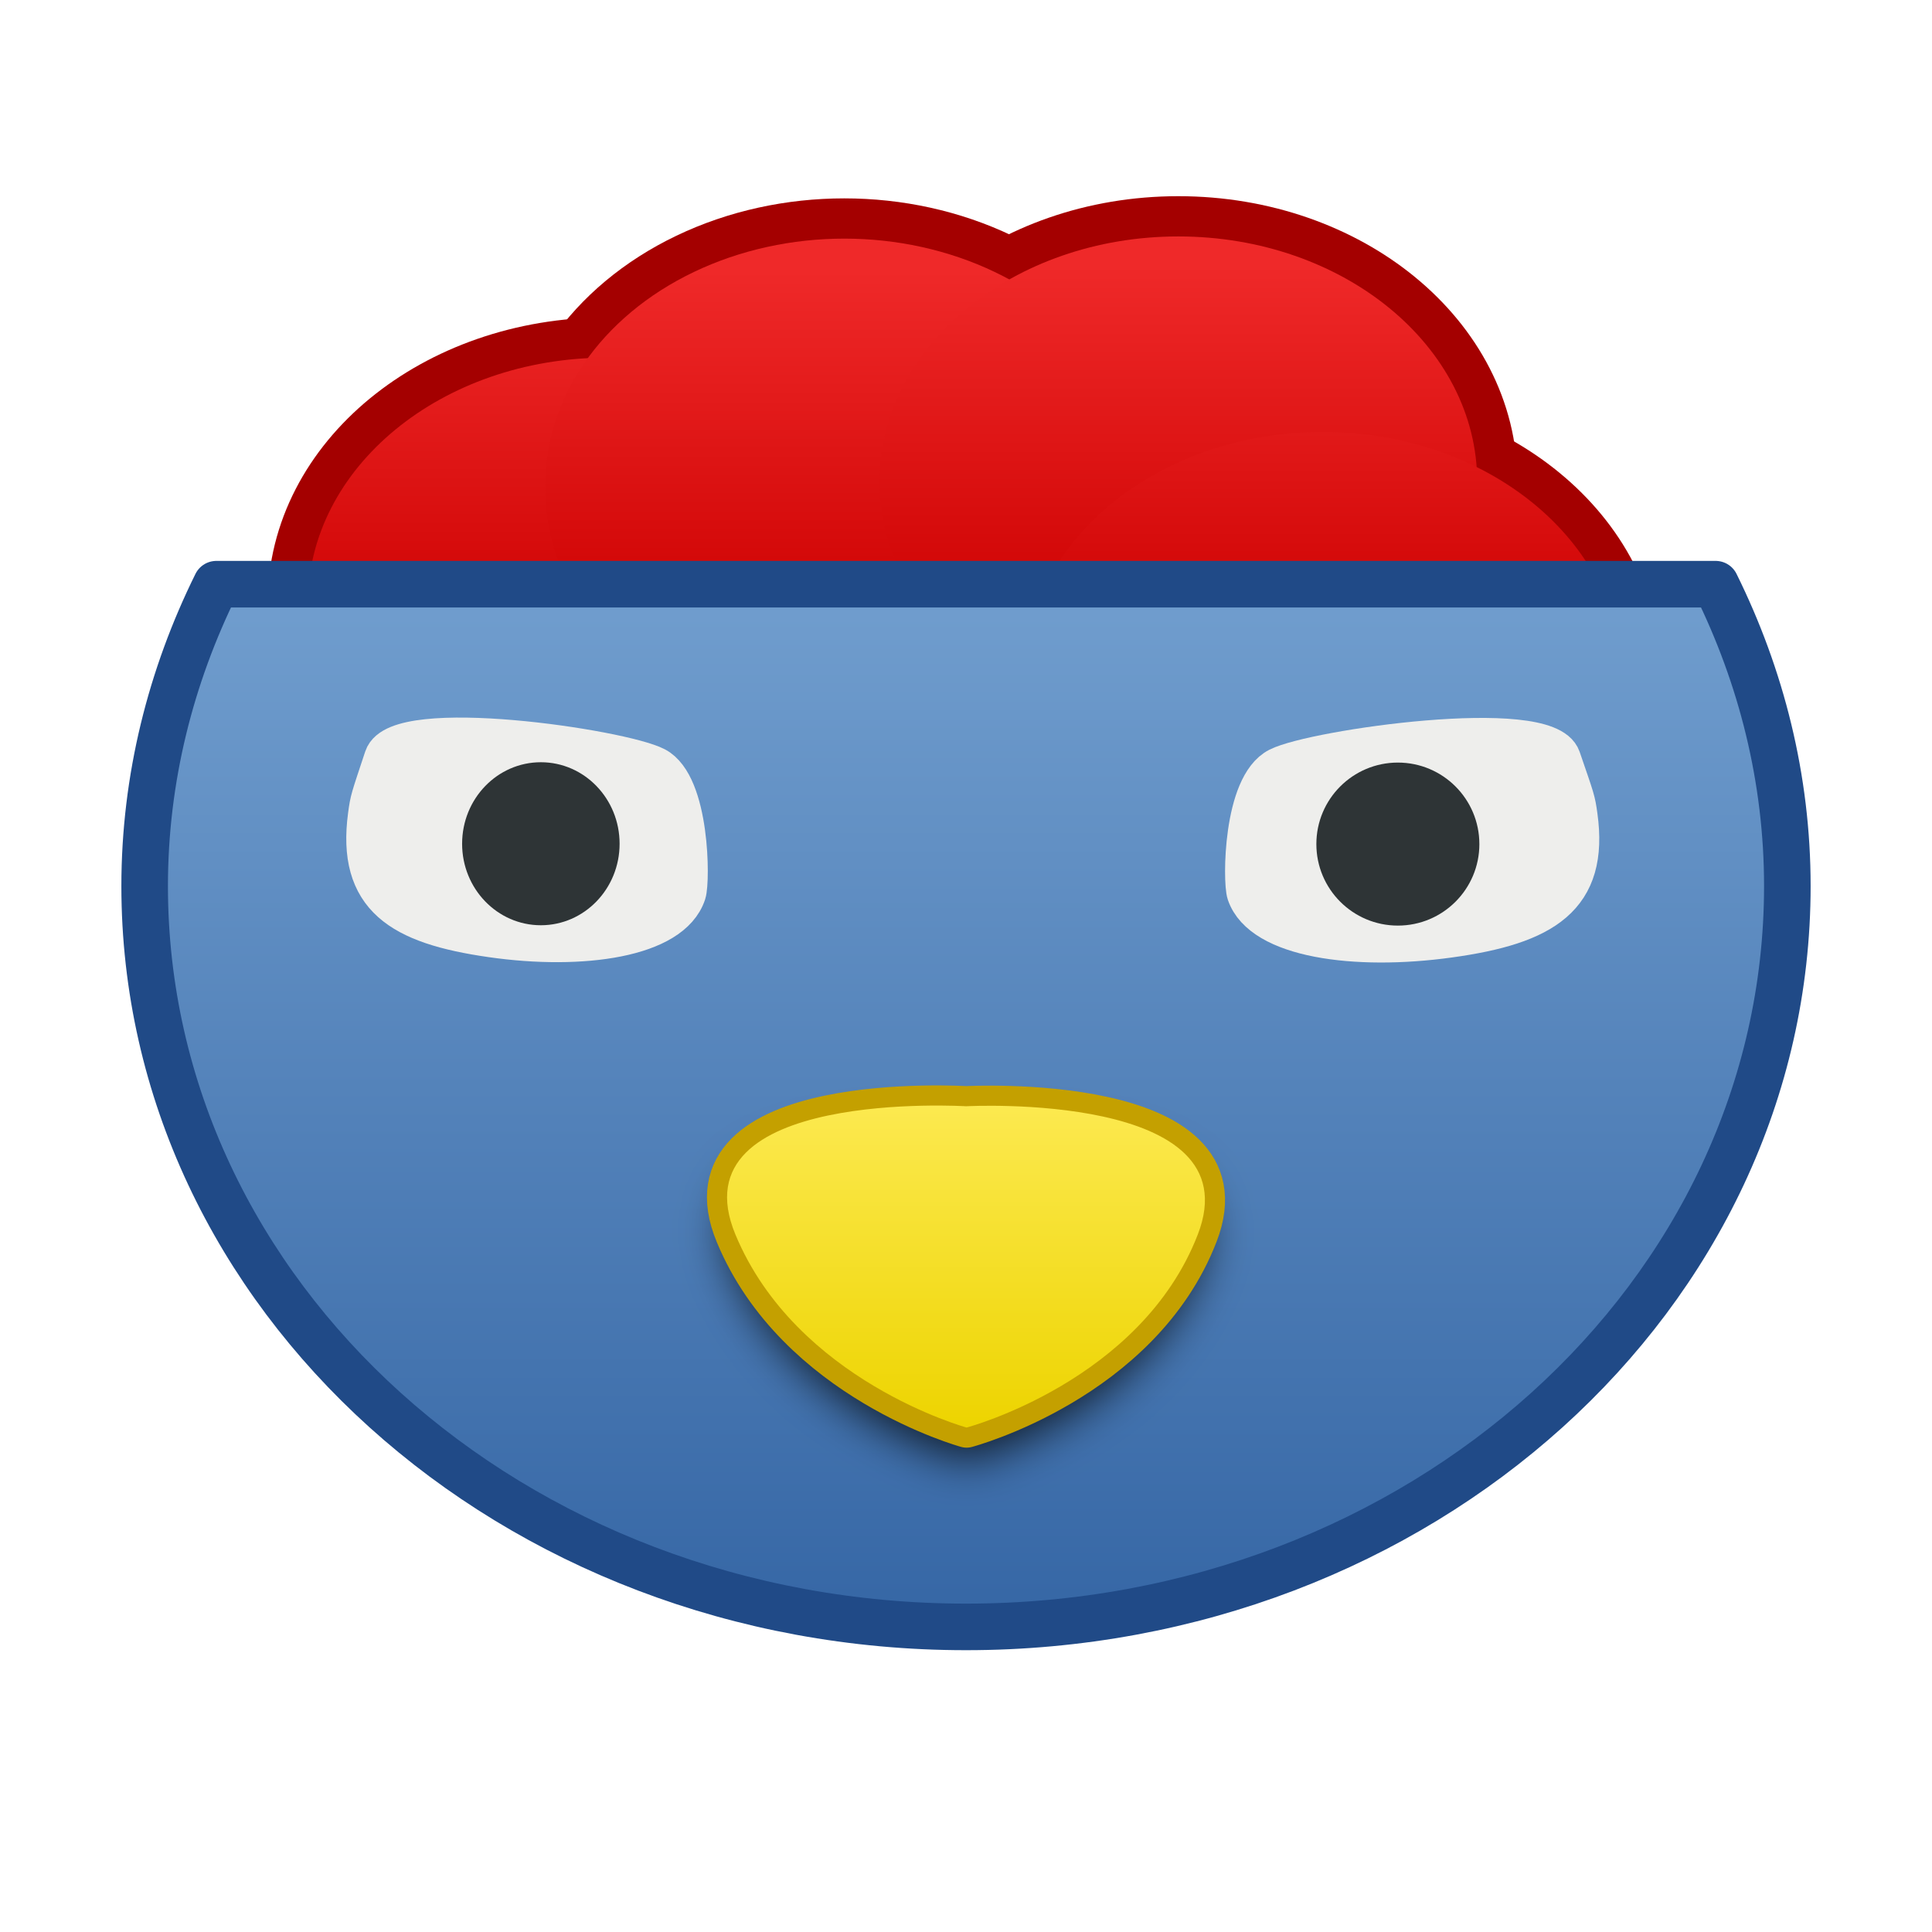
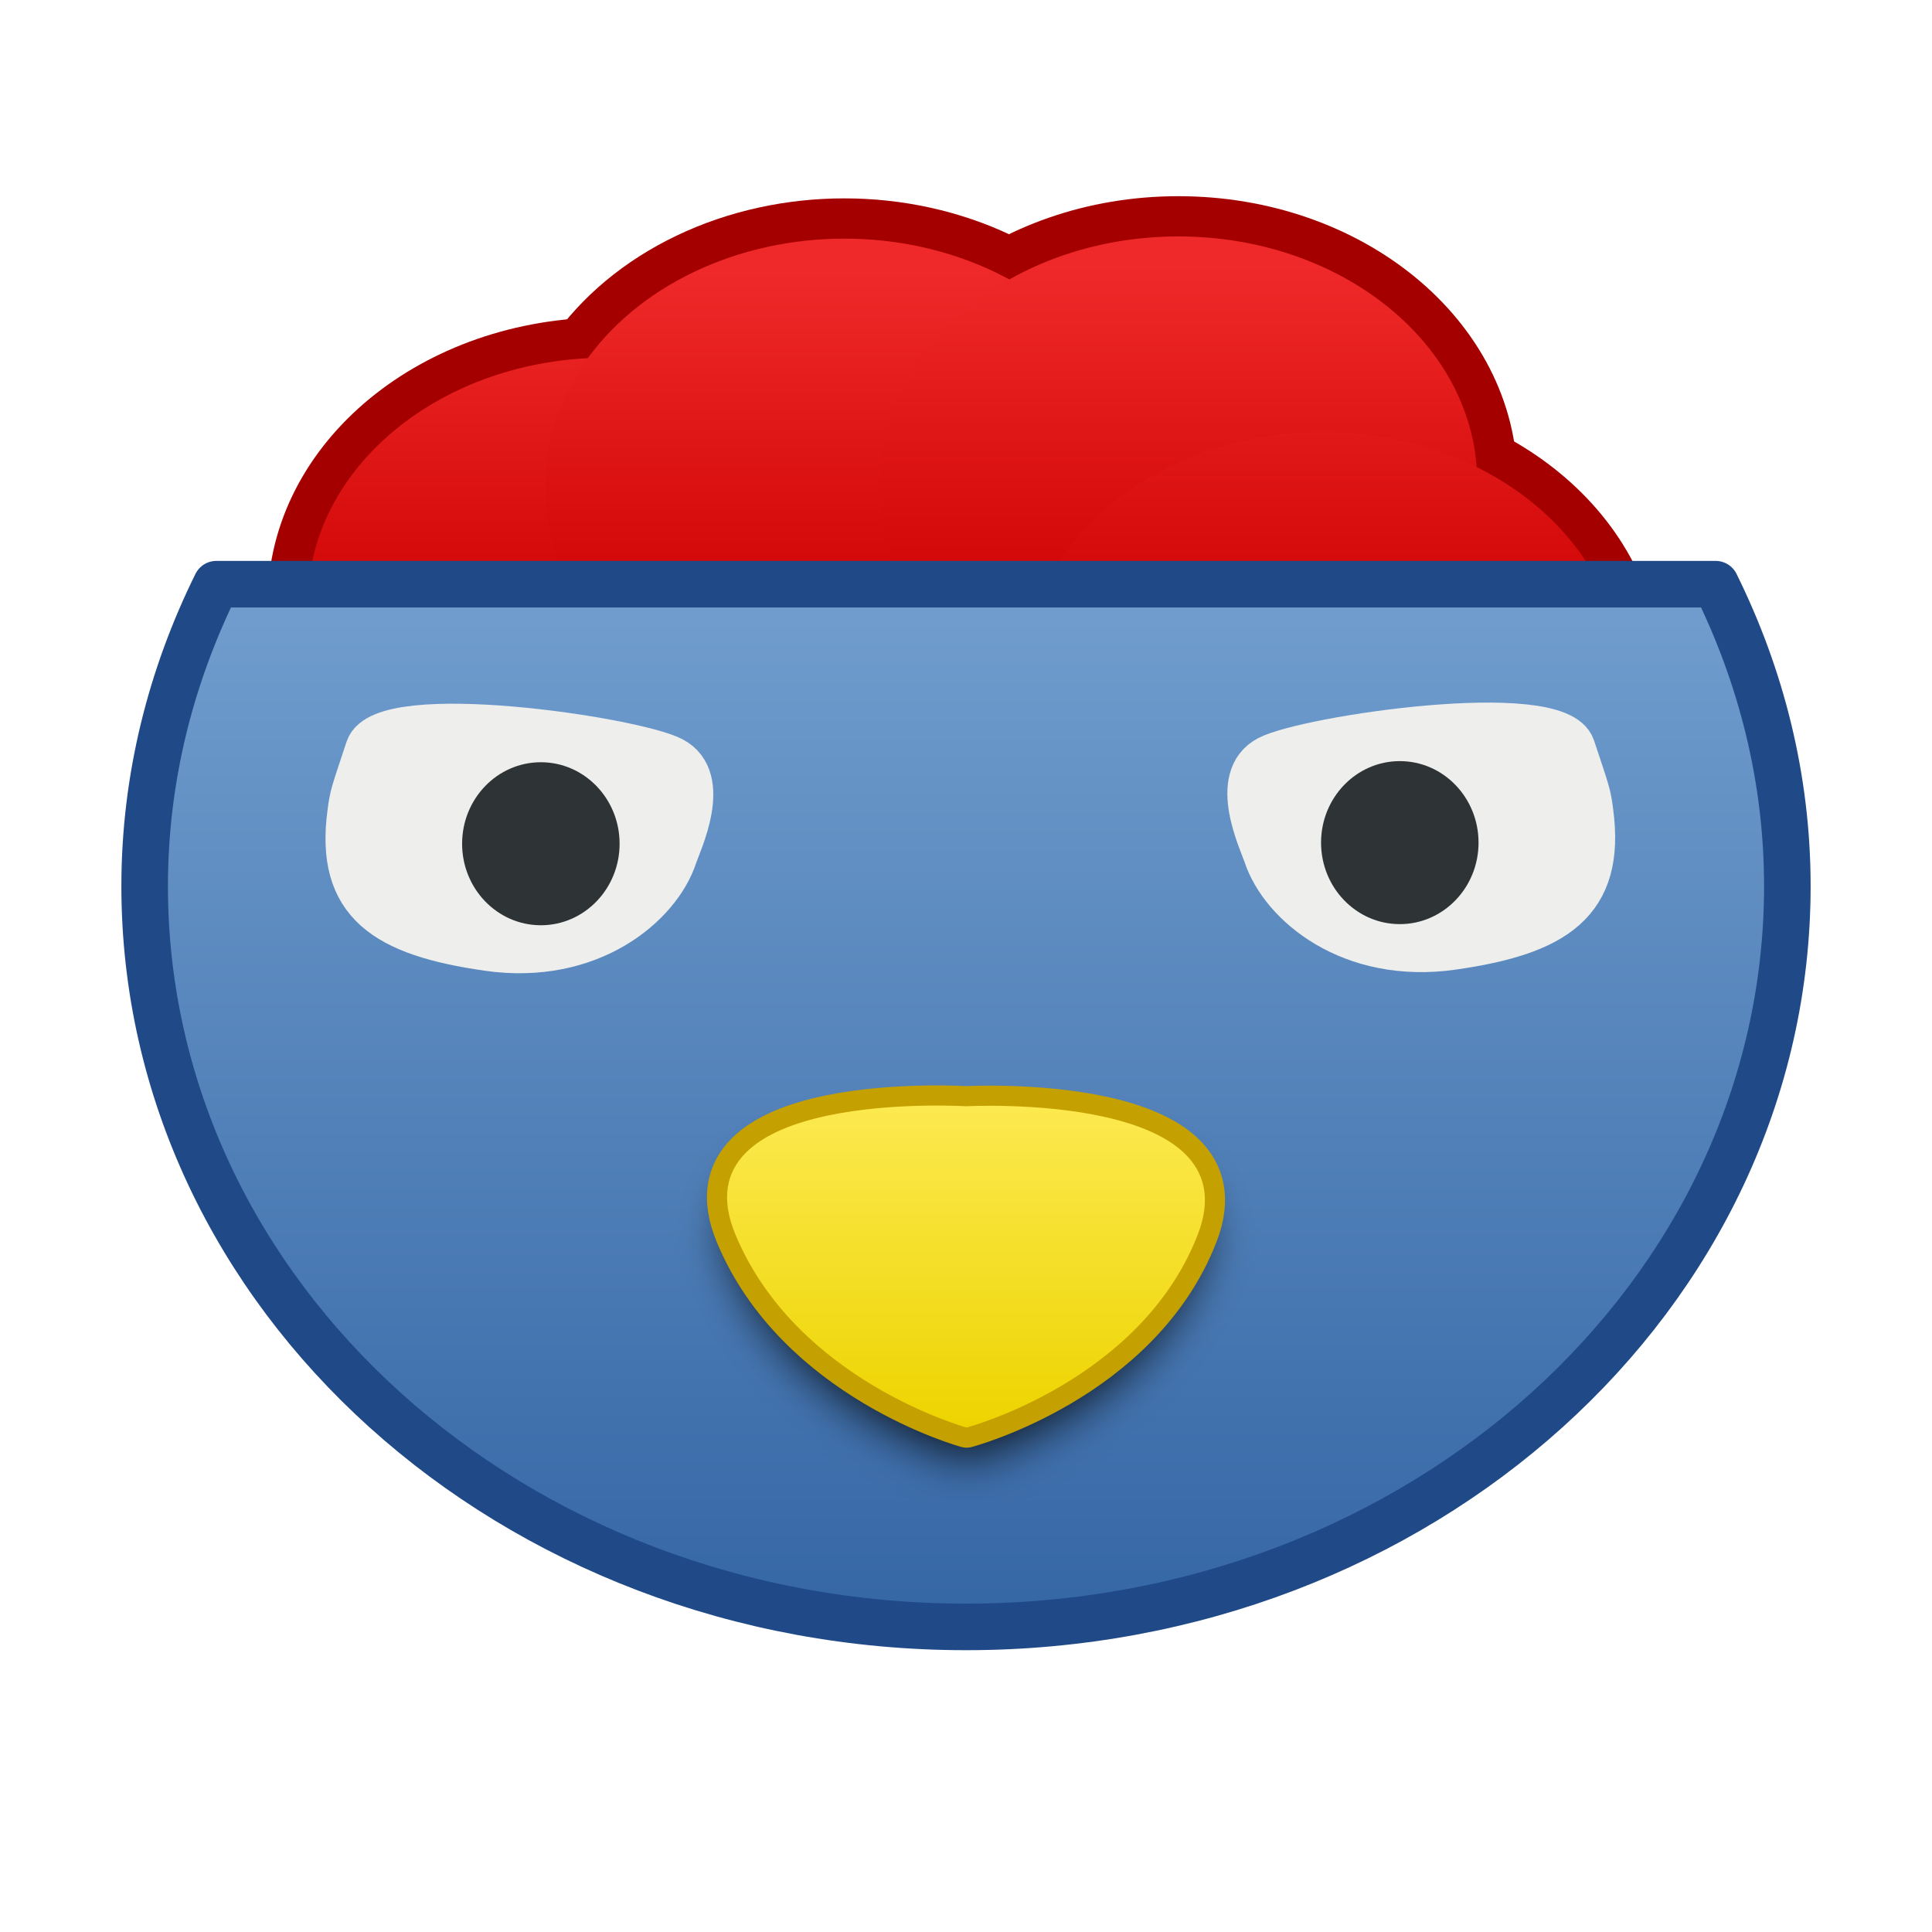
<svg xmlns="http://www.w3.org/2000/svg" xmlns:xlink="http://www.w3.org/1999/xlink" width="48px" height="48px" id="svg2993" version="1.1">
  <defs id="defs2995">
    <linearGradient id="linearGradient3882">
      <stop style="stop-color:#babdb6;stop-opacity:1;" offset="0" id="stop3884" />
      <stop style="stop-color:#eeeeec;stop-opacity:1;" offset="1" id="stop3886" />
    </linearGradient>
    <linearGradient id="linearGradient3872">
      <stop id="stop3880" offset="0" style="stop-color:#e0e2dd;stop-opacity:1;" />
      <stop style="stop-color:#eeeeec;stop-opacity:1;" offset="1" id="stop3876" />
    </linearGradient>
    <linearGradient id="linearGradient4114">
      <stop style="stop-color:#edd400;stop-opacity:1;" offset="0" id="stop4116" />
      <stop style="stop-color:#fce94f;stop-opacity:1;" offset="1" id="stop4118" />
    </linearGradient>
    <linearGradient id="linearGradient3939">
      <stop style="stop-color:#ef2929;stop-opacity:1;" offset="0" id="stop3941" />
      <stop style="stop-color:#cc0000;stop-opacity:1;" offset="1" id="stop3943" />
    </linearGradient>
    <linearGradient id="linearGradient3820">
      <stop style="stop-color:#eeeeec;stop-opacity:1;" offset="0" id="stop3822" />
      <stop style="stop-color:#eeeeec;stop-opacity:0;" offset="1" id="stop3824" />
    </linearGradient>
    <linearGradient id="linearGradient3903">
      <stop style="stop-color:#eeeeec;stop-opacity:1;" offset="0" id="stop3905" />
      <stop style="stop-color:#ffffff;stop-opacity:0;" offset="1" id="stop3907" />
    </linearGradient>
    <linearGradient id="linearGradient3891">
      <stop style="stop-color:#2e3436;stop-opacity:1;" offset="0" id="stop3893" />
      <stop style="stop-color:#eeeeec;stop-opacity:1;" offset="1" id="stop3895" />
    </linearGradient>
    <linearGradient id="linearGradient3883">
      <stop style="stop-color:#2e3436;stop-opacity:1;" offset="0" id="stop3885" />
      <stop style="stop-color:#2e3436;stop-opacity:0;" offset="1" id="stop3887" />
    </linearGradient>
    <linearGradient id="linearGradient3801">
      <stop style="stop-color:#f57900;stop-opacity:1;" offset="0" id="stop3803" />
      <stop style="stop-color:#fcaf3e;stop-opacity:1;" offset="1" id="stop3805" />
    </linearGradient>
    <linearGradient id="linearGradient3784">
      <stop style="stop-color:#3465a4;stop-opacity:1;" offset="0" id="stop3786" />
      <stop style="stop-color:#729fcf;stop-opacity:1;" offset="1" id="stop3788" />
    </linearGradient>
    <linearGradient xlink:href="#linearGradient3784" id="linearGradient3790" x1="2.515" y1="44.204" x2="2.515" y2="17.14" gradientUnits="userSpaceOnUse" gradientTransform="translate(0.4999999,-3.204602)" />
    <linearGradient xlink:href="#linearGradient3801" id="linearGradient3808" gradientUnits="userSpaceOnUse" gradientTransform="matrix(0.680266,0,0,0.680266,7.673616,16.61139)" x1="24" y1="39.08" x2="23.87" y2="31.379" />
    <radialGradient xlink:href="#linearGradient3820" id="radialGradient3828" cx="23.093" cy="31.611" fx="23.093" fy="31.611" r="3.826" gradientTransform="matrix(1.135759,-1.098012,0.9194646,0.9510735,-31.29284,32.15095)" gradientUnits="userSpaceOnUse" spreadMethod="reflect" />
    <linearGradient xlink:href="#linearGradient4114" id="linearGradient3024" gradientUnits="userSpaceOnUse" gradientTransform="matrix(1.058086,0,0,0.5787752,-1.379071,12.84868)" x1="24" y1="39.08" x2="24" y2="28" />
    <filter id="filter3842" x="-0.115" width="1.231" y="-0.171" height="1.342">
      <feGaussianBlur stdDeviation="0.571" id="feGaussianBlur3844" />
    </filter>
    <linearGradient xlink:href="#linearGradient3939" id="linearGradient4031" gradientUnits="userSpaceOnUse" x1="25.065" y1="7.359" x2="25.065" y2="16.558" />
    <linearGradient xlink:href="#linearGradient3939" id="linearGradient4033" gradientUnits="userSpaceOnUse" x1="18.94" y1="9.921" x2="18.94" y2="19.171" />
    <linearGradient xlink:href="#linearGradient3939" id="linearGradient4035" gradientUnits="userSpaceOnUse" x1="11.44" y1="9.921" x2="11.44" y2="19.186" />
    <linearGradient xlink:href="#linearGradient3939" id="linearGradient4043" gradientUnits="userSpaceOnUse" x1="7.315" y1="5.671" x2="7.315" y2="14.695" />
    <linearGradient xlink:href="#linearGradient4114" id="linearGradient4128" x1="24.015" y1="35.467" x2="24.015" y2="27.485" gradientUnits="userSpaceOnUse" />
  </defs>
  <g id="layer1">
    <g id="g3904" style="stroke:#a40000;stroke-opacity:1;stroke-width:2;stroke-miterlimit:4;stroke-dasharray:none">
      <path style="fill:url(#linearGradient4031);fill-opacity:1;stroke:#a40000;stroke-opacity:1;stroke-width:2;stroke-miterlimit:4;stroke-dasharray:none" id="path3906" d="m 22.539,15.296 c 0,3.368 -3.324,6.099 -7.425,6.099 -4.101,0 -7.425,-2.731 -7.425,-6.099 0,-3.368 3.324,-6.099 7.425,-6.099 4.101,0 7.425,2.731 7.425,6.099 z" transform="translate(-0.0392136,-0.3106602)" />
      <path d="m 22.539,15.296 a 7.425,6.099 0 1 1 -14.849,0 7.425,6.099 0 1 1 14.849,0 z" id="path3908" style="fill:url(#linearGradient4033);fill-opacity:1;stroke:#a40000;stroke-opacity:1;stroke-width:2;stroke-miterlimit:4;stroke-dasharray:none" transform="translate(5.862012,-3.197735)" />
      <path transform="translate(14.16163,-3.322735)" style="fill:url(#linearGradient4035);fill-opacity:1;stroke:#a40000;stroke-opacity:1;stroke-width:2;stroke-miterlimit:4;stroke-dasharray:none" id="path3910" d="m 22.539,15.296 c 0,3.368 -3.324,6.099 -7.425,6.099 -4.101,0 -7.425,-2.731 -7.425,-6.099 0,-3.368 3.324,-6.099 7.425,-6.099 4.101,0 7.425,2.731 7.425,6.099 z" />
      <path d="m 22.539,15.296 c 0,3.368 -3.324,6.099 -7.425,6.099 -4.101,0 -7.425,-2.731 -7.425,-6.099 0,-3.368 3.324,-6.099 7.425,-6.099 4.101,0 7.425,2.731 7.425,6.099 z" id="path3912" style="fill:url(#linearGradient4043);fill-opacity:1;stroke:#a40000;stroke-opacity:1;stroke-width:2;stroke-miterlimit:4;stroke-dasharray:none" transform="translate(17.74498,1.534783)" />
    </g>
    <g id="g4045">
      <path transform="translate(-0.0392136,-0.3106602)" d="m 22.539,15.296 c 0,3.368 -3.324,6.099 -7.425,6.099 -4.101,0 -7.425,-2.731 -7.425,-6.099 0,-3.368 3.324,-6.099 7.425,-6.099 4.101,0 7.425,2.731 7.425,6.099 z" id="path3796" style="fill:url(#linearGradient4031);fill-opacity:1;stroke:none" />
      <path transform="translate(5.862012,-3.197735)" style="fill:url(#linearGradient4033);fill-opacity:1;stroke:none" id="path3798" d="m 22.539,15.296 a 7.425,6.099 0 1 1 -14.849,0 7.425,6.099 0 1 1 14.849,0 z" />
      <path d="m 22.539,15.296 c 0,3.368 -3.324,6.099 -7.425,6.099 -4.101,0 -7.425,-2.731 -7.425,-6.099 0,-3.368 3.324,-6.099 7.425,-6.099 4.101,0 7.425,2.731 7.425,6.099 z" id="path3800" style="fill:url(#linearGradient4035);fill-opacity:1;stroke:none" transform="translate(14.16163,-3.322735)" />
      <path transform="translate(17.74498,1.534783)" style="fill:url(#linearGradient4043);fill-opacity:1;stroke:none" id="path3802" d="m 22.539,15.296 c 0,3.368 -3.324,6.099 -7.425,6.099 -4.101,0 -7.425,-2.731 -7.425,-6.099 0,-3.368 3.324,-6.099 7.425,-6.099 4.101,0 7.425,2.731 7.425,6.099 z" />
    </g>
    <path style="fill:url(#linearGradient3790);fill-opacity:1;stroke:#204a87;stroke-width:1.157;stroke-linecap:square;stroke-linejoin:round;stroke-miterlimit:4;stroke-opacity:1;stroke-dasharray:none" d="m 5.375,14.514 c -1.133,2.291 -1.781,4.829 -1.781,7.5 0,10.174 9.128,18.406 20.406,18.406 11.278,0 20.406,-8.232 20.406,-18.406 0,-2.671 -0.648,-5.209 -1.781,-7.5 l -37.25,0 z" id="path3006" />
    <path d="m 24.015,28.281 0,7.982 c 0,0 -4.232,-1.158 -5.744,-4.796 -1.512,-3.638 5.744,-3.186 5.744,-3.186 z m 0,-1.56e-4 0,7.982 c 0,0 4.332,-1.146 5.744,-4.796 1.379,-3.565 -5.744,-3.187 -5.744,-3.187 z" style="fill:#000000;fill-opacity:1;stroke:none;opacity:0.777;filter:url(#filter3842)" id="path3824" />
    <path d="m 24.015,27.485 0,7.982 c 0,0 -4.232,-1.158 -5.744,-4.796 -1.512,-3.638 5.744,-3.186 5.744,-3.186 z m 0,-1.56e-4 0,7.982 c 0,0 4.332,-1.146 5.744,-4.796 1.379,-3.565 -5.744,-3.187 -5.744,-3.187 z" style="fill:url(#linearGradient3024);fill-opacity:1;stroke:#c4a000;stroke-linejoin:round" id="path3026" />
    <path id="path3037" style="fill:url(#linearGradient4128);fill-opacity:1;stroke:none" d="m 24.015,27.485 0,7.982 c 0,0 -4.232,-1.158 -5.744,-4.796 -1.512,-3.638 5.744,-3.186 5.744,-3.186 z m 0,-1.56e-4 0,7.982 c 0,0 4.332,-1.146 5.744,-4.796 1.379,-3.565 -5.744,-3.187 -5.744,-3.187 z" />
-     <g id="g3890" transform="translate(-0.6717237,0.2262854)">
-       <path style="fill:#eeeeec;fill-opacity:1;stroke:#eeeeec;stroke-opacity:1" d="m 32.438,18.845 c -0.882,0.444 -0.887,2.83 -0.786,3.126 0.374,1.096 2.677,1.422 5.029,1.095 2.351,-0.326 3.461,-1.006 3.182,-3.019 -0.056,-0.401 -0.059,-0.385 -0.418,-1.431 -0.359,-1.046 -6.125,-0.215 -7.007,0.229 z" id="path3839" />
-       <path style="fill:#2e3436;fill-opacity:1;stroke:none" id="path4069" d="m 16.125,-11.875 c 0,3.383 -3.386,6.125 -7.562,6.125 C 4.386,-5.75 1,-8.492 1,-11.875 1,-15.258 4.386,-18 8.562,-18 c 4.177,0 7.562,2.742 7.562,6.125 z" transform="matrix(0.2677644,0,0,0.3306071,33.10863,24.67072)" />
+     <path id="path3049" d="m 31.985,18.859 c -0.852,0.444 -0.162,1.864 -0.065,2.16 0.361,1.096 1.892,2.387 4.164,2.061 2.272,-0.326 3.344,-1.006 3.074,-3.019 -0.054,-0.401 -0.057,-0.385 -0.403,-1.431 -0.347,-1.046 -5.918,-0.215 -6.77,0.229 z" style="fill:#eeeeec;fill-opacity:1;stroke:#eeeeec;stroke-width:0.983;stroke-opacity:1" />
+     <path transform="matrix(0.2677644,0,0,0.3306071,32.4369,24.897)" d="m 16.125,-11.875 a 7.562,6.125 0 1 1 -15.125,0 7.562,6.125 0 1 1 15.125,0 z" id="path4069" style="fill:#2e3436;fill-opacity:1;stroke:none" />
+     <g id="g3831">
+       <path id="path3896" d="m 16.702,18.854 c 0.952,0.496 0.181,2.084 0.072,2.415 -0.404,1.225 -2.115,2.669 -4.655,2.304 -2.54,-0.365 -3.739,-1.125 -3.437,-3.375 0.06,-0.449 0.063,-0.431 0.451,-1.6 0.388,-1.169 6.617,-0.24 7.569,0.256 z" style="fill:#eeeeec;fill-opacity:1;stroke:#eeeeec;stroke-width:1.099;stroke-opacity:1" />
+       <path transform="matrix(-0.2586989,0,0,0.3306071,15.65244,24.88847)" d="m 16.125,-11.875 a 7.562,6.125 0 1 1 -15.125,0 7.562,6.125 0 1 1 15.125,0 z" id="path3898" style="fill:#2e3436;fill-opacity:1;stroke:none" />
    </g>
-     <g id="g3894" transform="matrix(-0.9661436,0,0,1,47.64013,0.2177484)">
-       <path id="path3896" d="m 32.438,18.845 c -0.882,0.444 -0.887,2.83 -0.786,3.126 0.374,1.096 2.677,1.422 5.029,1.095 2.351,-0.326 3.461,-1.006 3.182,-3.019 -0.056,-0.401 -0.059,-0.385 -0.418,-1.431 -0.359,-1.046 -6.125,-0.215 -7.007,0.229 z" style="fill:#eeeeec;fill-opacity:1;stroke:#eeeeec;stroke-opacity:1" />
-       <path transform="matrix(0.2677644,0,0,0.3306071,33.10863,24.67072)" d="m 16.125,-11.875 c 0,3.383 -3.386,6.125 -7.562,6.125 C 4.386,-5.75 1,-8.492 1,-11.875 1,-15.258 4.386,-18 8.562,-18 c 4.177,0 7.562,2.742 7.562,6.125 z" id="path3898" style="fill:#2e3436;fill-opacity:1;stroke:none" />
+     <g id="g3048" transform="matrix(-1,0,0,1,48.21505,-0.02777625)" style="opacity:1">
+       <path style="fill:#eeeeec;fill-opacity:1;stroke:#eeeeec;stroke-width:1.099;stroke-opacity:1" d="m 16.702,18.854 c 0.952,0.496 0.181,2.084 0.072,2.415 -0.404,1.225 -2.115,2.669 -4.655,2.304 -2.54,-0.365 -3.739,-1.125 -3.437,-3.375 0.06,-0.449 0.063,-0.431 0.451,-1.6 0.388,-1.169 6.617,-0.24 7.569,0.256 z" id="path3050" />
+       <path style="fill:#2e3436;fill-opacity:1;stroke:none" id="path3052" d="m 16.125,-11.875 c 0,3.383 -3.386,6.125 -7.562,6.125 C 4.386,-5.75 1,-8.492 1,-11.875 1,-15.258 4.386,-18 8.562,-18 c 4.177,0 7.562,2.742 7.562,6.125 z" transform="matrix(-0.2586989,0,0,0.3306071,15.65244,24.88847)" />
    </g>
  </g>
</svg>
